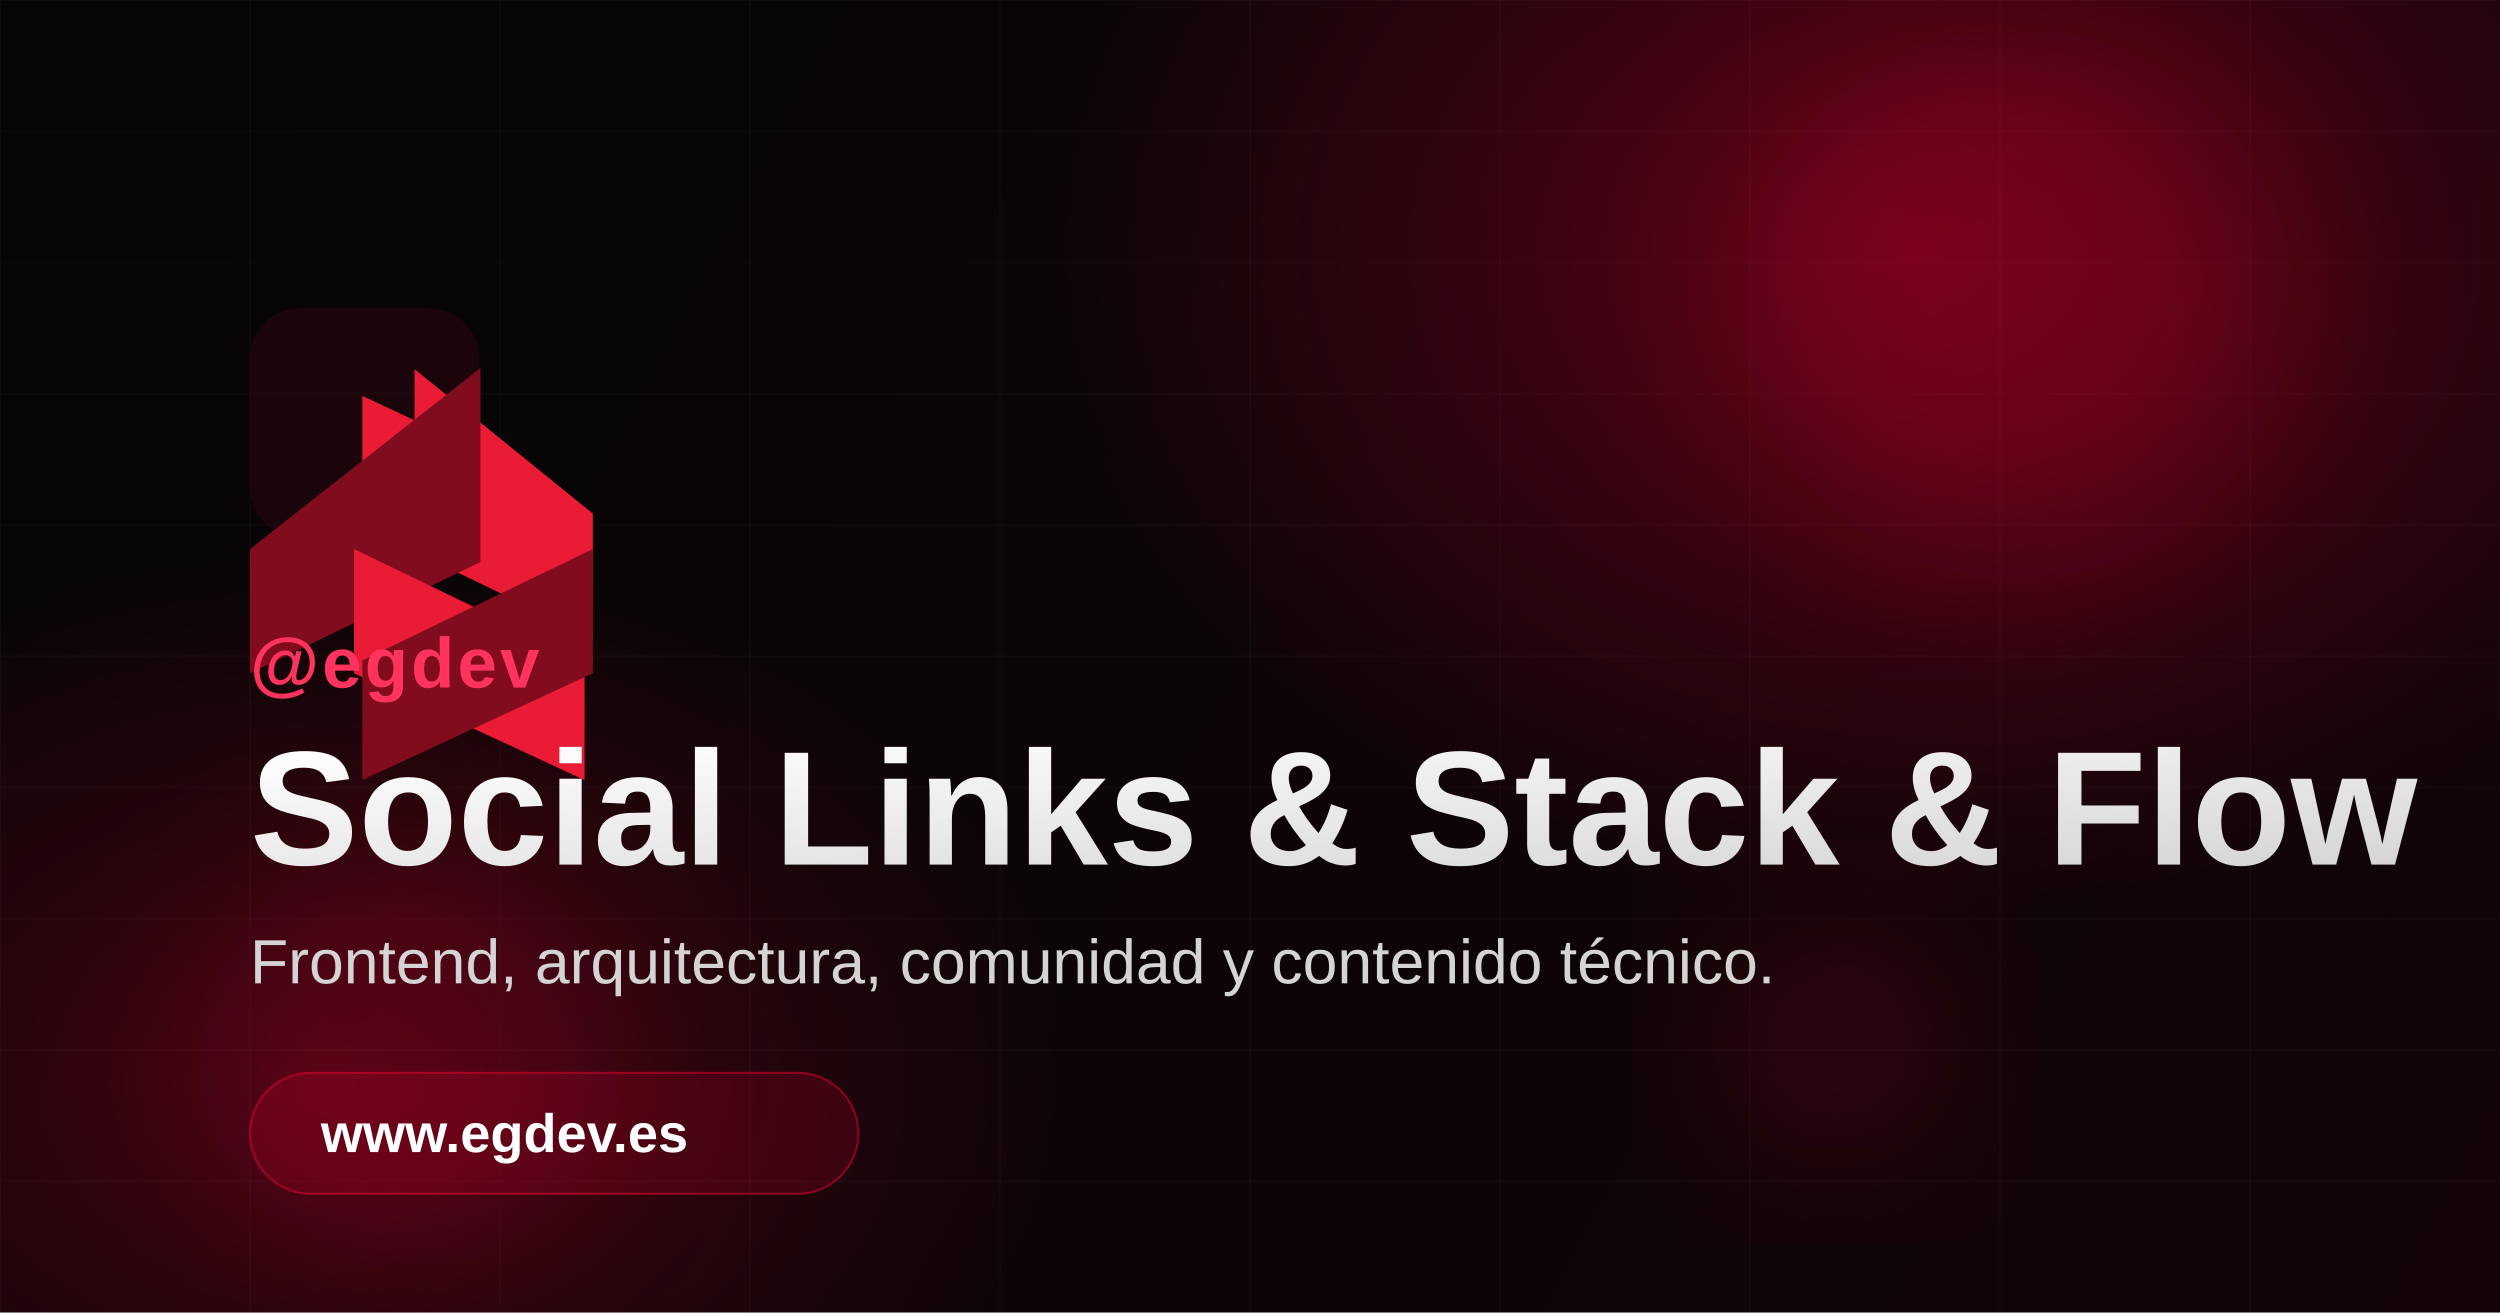
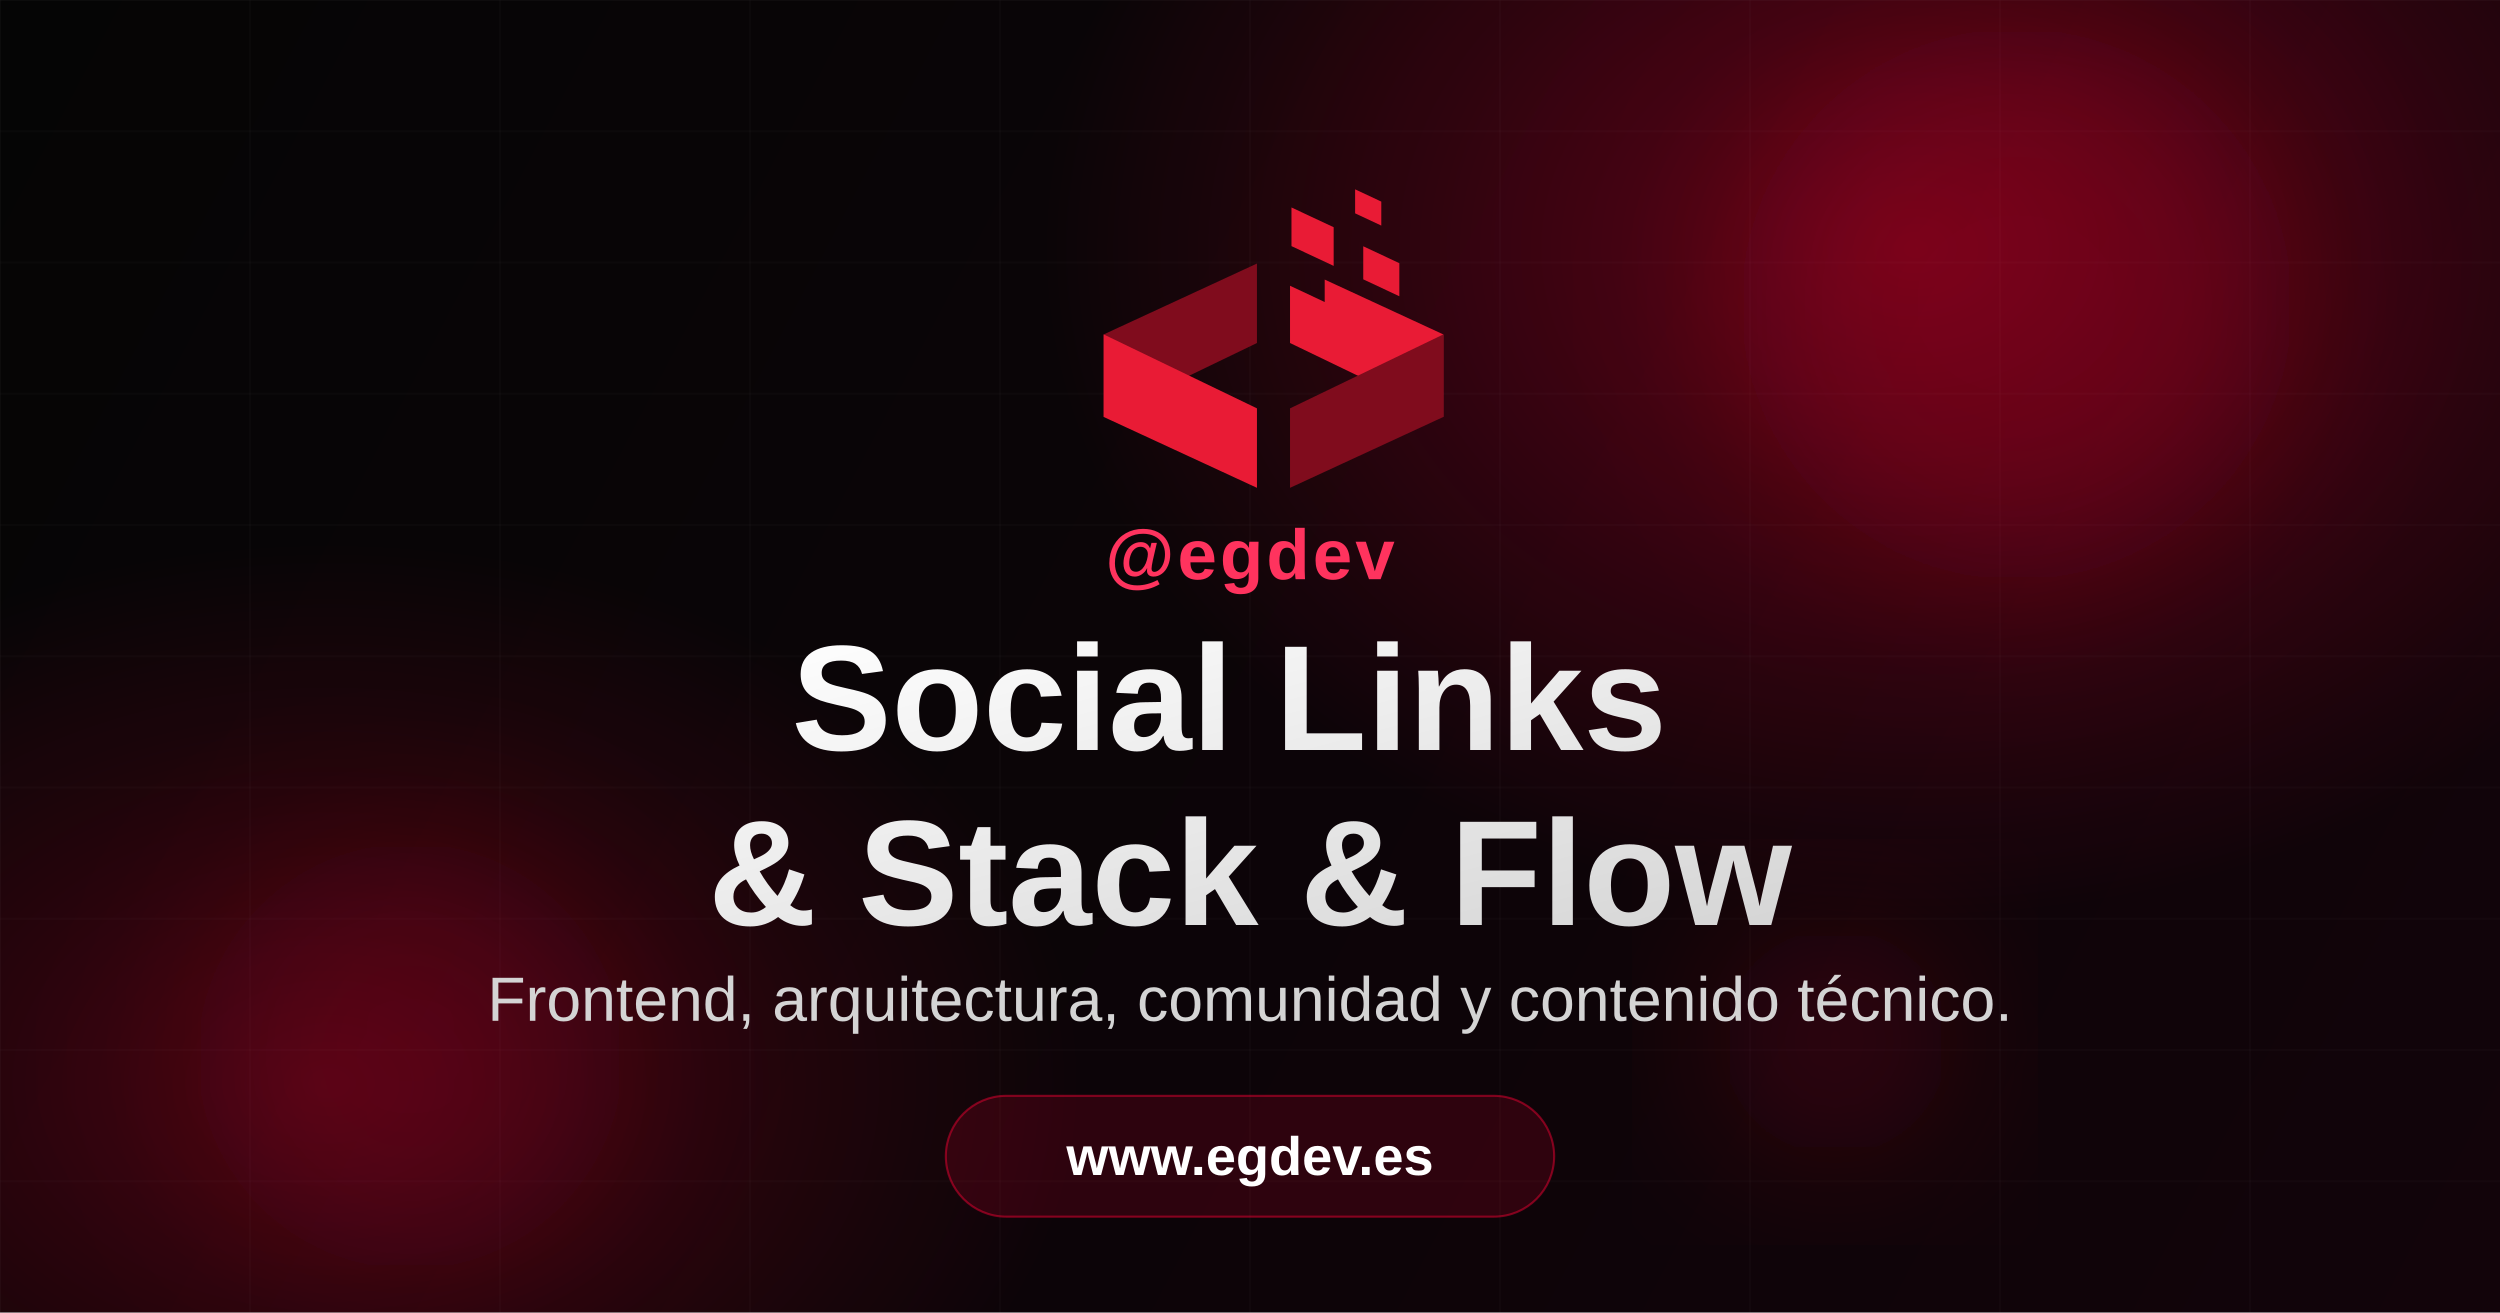
<svg xmlns="http://www.w3.org/2000/svg" width="1200" height="630" viewBox="0 0 1200 630" fill="none">
  <defs>
    <linearGradient id="bg" x1="0" y1="0" x2="1200" y2="630" gradientUnits="userSpaceOnUse">
      <stop stop-color="#050505" />
      <stop offset="1" stop-color="#12040A" />
    </linearGradient>
    <radialGradient id="glowA" cx="0" cy="0" r="1" gradientUnits="userSpaceOnUse" gradientTransform="translate(920 120) rotate(90) scale(320 420)">
      <stop stop-color="#FF0036" stop-opacity="0.34" />
      <stop offset="1" stop-color="#FF0036" stop-opacity="0" />
    </radialGradient>
    <radialGradient id="glowB" cx="0" cy="0" r="1" gradientUnits="userSpaceOnUse" gradientTransform="translate(160 520) rotate(90) scale(260 360)">
      <stop stop-color="#FF0036" stop-opacity="0.24" />
      <stop offset="1" stop-color="#FF0036" stop-opacity="0" />
    </radialGradient>
    <linearGradient id="accent" x1="0" y1="0" x2="1" y2="1">
      <stop stop-color="#FFFFFF" />
      <stop offset="1" stop-color="#D5D5D5" />
    </linearGradient>
    <filter id="blur" x="-40%" y="-40%" width="180%" height="180%">
      <feGaussianBlur stdDeviation="40" />
    </filter>
  </defs>
  <rect width="1200" height="630" fill="url(#bg)" />
  <rect width="1200" height="630" fill="url(#glowA)" />
  <rect width="1200" height="630" fill="url(#glowB)" />
  <g opacity="0.16">
    <path d="M0 0H1200" stroke="white" stroke-opacity="0.18" />
    <path d="M0 63H1200" stroke="white" stroke-opacity="0.1" />
    <path d="M0 126H1200" stroke="white" stroke-opacity="0.1" />
    <path d="M0 189H1200" stroke="white" stroke-opacity="0.1" />
    <path d="M0 252H1200" stroke="white" stroke-opacity="0.1" />
    <path d="M0 315H1200" stroke="white" stroke-opacity="0.1" />
    <path d="M0 378H1200" stroke="white" stroke-opacity="0.1" />
    <path d="M0 441H1200" stroke="white" stroke-opacity="0.1" />
    <path d="M0 504H1200" stroke="white" stroke-opacity="0.1" />
    <path d="M0 567H1200" stroke="white" stroke-opacity="0.1" />
    <path d="M0 0V630" stroke="white" stroke-opacity="0.18" />
    <path d="M120 0V630" stroke="white" stroke-opacity="0.1" />
    <path d="M240 0V630" stroke="white" stroke-opacity="0.1" />
    <path d="M360 0V630" stroke="white" stroke-opacity="0.1" />
    <path d="M480 0V630" stroke="white" stroke-opacity="0.1" />
    <path d="M600 0V630" stroke="white" stroke-opacity="0.1" />
    <path d="M720 0V630" stroke="white" stroke-opacity="0.1" />
    <path d="M840 0V630" stroke="white" stroke-opacity="0.1" />
    <path d="M960 0V630" stroke="white" stroke-opacity="0.1" />
    <path d="M1080 0V630" stroke="white" stroke-opacity="0.1" />
  </g>
  <circle cx="968" cy="146" r="132" fill="#FF0036" fill-opacity="0.18" filter="url(#blur)" />
  <circle cx="197" cy="507" r="102" fill="#FF0036" fill-opacity="0.14" filter="url(#blur)" />
  <circle cx="881" cy="500" r="54" fill="#FF0036" fill-opacity="0.18" filter="url(#blur)" />
-   <g transform="translate(120 148)">
-     <rect x="0" y="0" width="110" height="110" rx="24" fill="rgba(255,0,54,0.08)" />
-     <path d="M78.982 29.187V53.764L53.935 42.026V104.726L164.57 158.164V98.544L78.982 29.187Z" fill="#E91B35" />
-     <path d="M30.052 11.624V104.726L-80.583 158.164V98.544L30.052 11.624Z" transform="translate(80.5831 17)" fill="#800C1D" />
-     <path d="M0 98.544L110.635 151.982V209.41L0 158.164V98.544Z" transform="translate(49.948 17)" fill="#E91B35" />
-     <path d="M110.635 98.544L0 151.982V209.41L110.635 158.164V98.544Z" transform="translate(53.9351 17)" fill="#800C1D" />
+   <g transform="translate(506 70) scale(0.72)">
+     <path d="M180.361 89.164V104.126L157.235 93.282V131.446L259.422 180.743V125.723L180.361 89.164Z" fill="#E91B35" />
+     <path d="M135.19 78.47V131.446L33 180.743V125.723L135.19 78.47Z" fill="#800C1D" />
+     <path d="M33 125.723L135.19 175.021V228L33 180.743V125.723Z" fill="#E91B35" />
+     <path d="M259.422 125.723L157.235 175.021V228L259.422 180.743V125.723Z" fill="#800C1D" />
+     <path d="M186.333 80.049L158.207 66.865V41.089L186.333 54.273V80.049Z" fill="#E91B35" />
+     <path d="M218.081 53.178L200.625 44.995V29L218.081 37.183V53.178Z" fill="#E91B35" />
+     <path d="M230.11 100.278L206.051 89.002V66.956L230.11 78.233V100.278Z" fill="#E91B35" />
  </g>
-   <text x="120" y="330" fill="#FF335E" font-family="'Space Grotesk', Arial, sans-serif" font-size="34" font-weight="700" letter-spacing="1.5px">@egdev</text>
-   <text x="120" y="415" fill="url(#accent)" font-family="'Space Grotesk', Arial, sans-serif" font-size="78" font-weight="700">Social Links &amp; Stack &amp; Flow</text>
-   <text x="120" y="472" fill="#D4D4D4" font-family="'Space Grotesk', Arial, sans-serif" font-size="30" font-weight="500">Frontend, arquitectura, comunidad y contenido técnico.</text>
-   <g transform="translate(120 515)">
+   <text x="600" y="278" text-anchor="middle" fill="#FF335E" font-family="'Space Grotesk', Arial, sans-serif" font-size="34" font-weight="700" letter-spacing="1.5px">@egdev</text>
+   <text x="600" y="360" text-anchor="middle" fill="url(#accent)" font-family="'Space Grotesk', Arial, sans-serif" font-size="72" font-weight="700">
+     <tspan x="600" dy="0">Social Links</tspan>
+     <tspan x="600" dy="84">&amp; Stack &amp; Flow</tspan>
+   </text>
+   <text x="600" y="490" text-anchor="middle" fill="#D4D4D4" font-family="'Space Grotesk', Arial, sans-serif" font-size="30" font-weight="500">Frontend, arquitectura, comunidad y contenido técnico.</text>
+   <g transform="translate(454 526)">
    <rect width="292" height="58" rx="29" fill="rgba(255,0,54,0.14)" stroke="rgba(255,0,54,0.45)" />
-     <text x="34" y="38" fill="#FFFFFF" font-family="'Space Grotesk', Arial, sans-serif" font-size="26" font-weight="700">www.egdev.es</text>
+     <text x="146" y="38" text-anchor="middle" fill="#FFFFFF" font-family="'Space Grotesk', Arial, sans-serif" font-size="26" font-weight="700">www.egdev.es</text>
  </g>
</svg>
